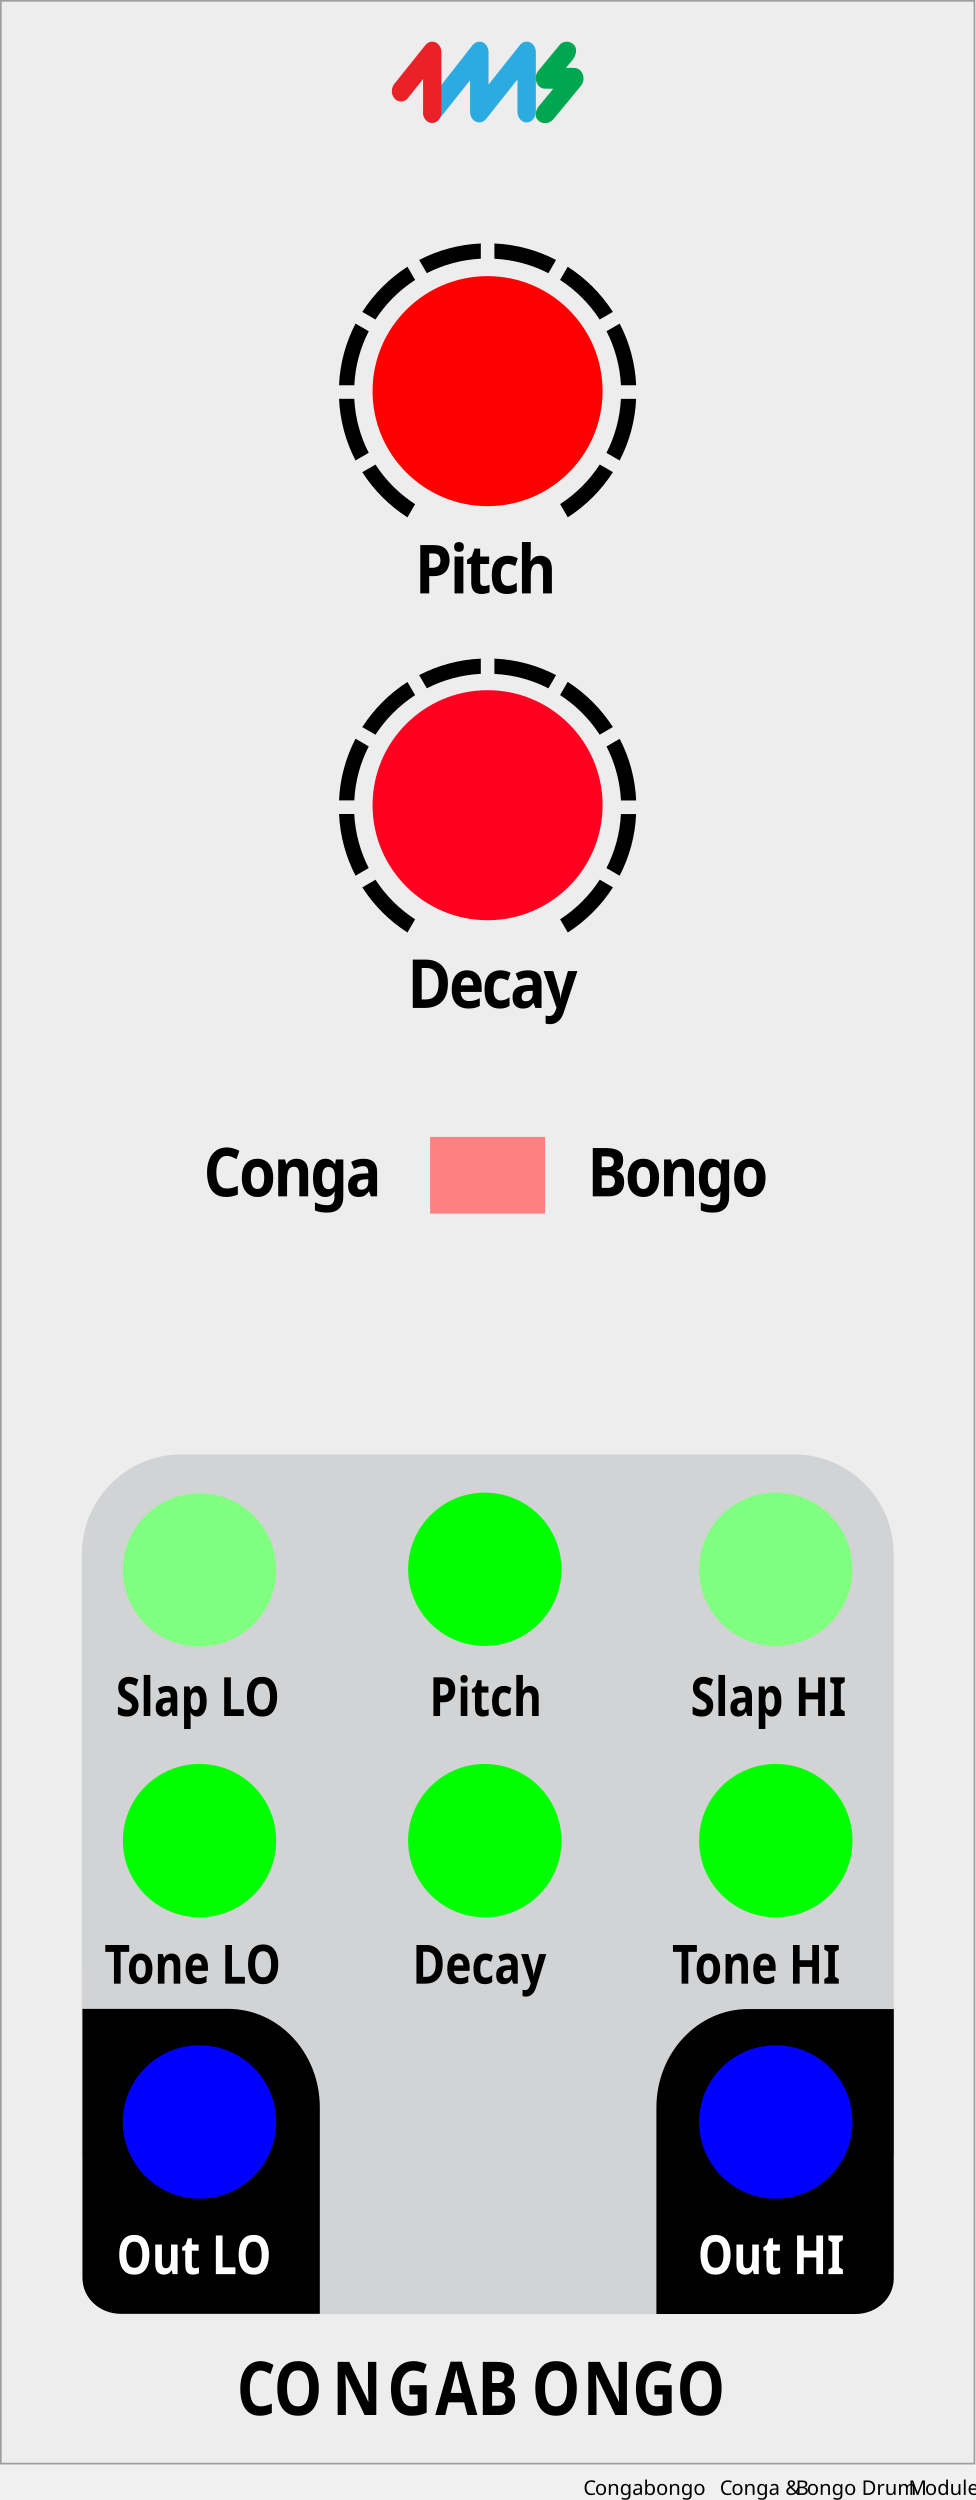
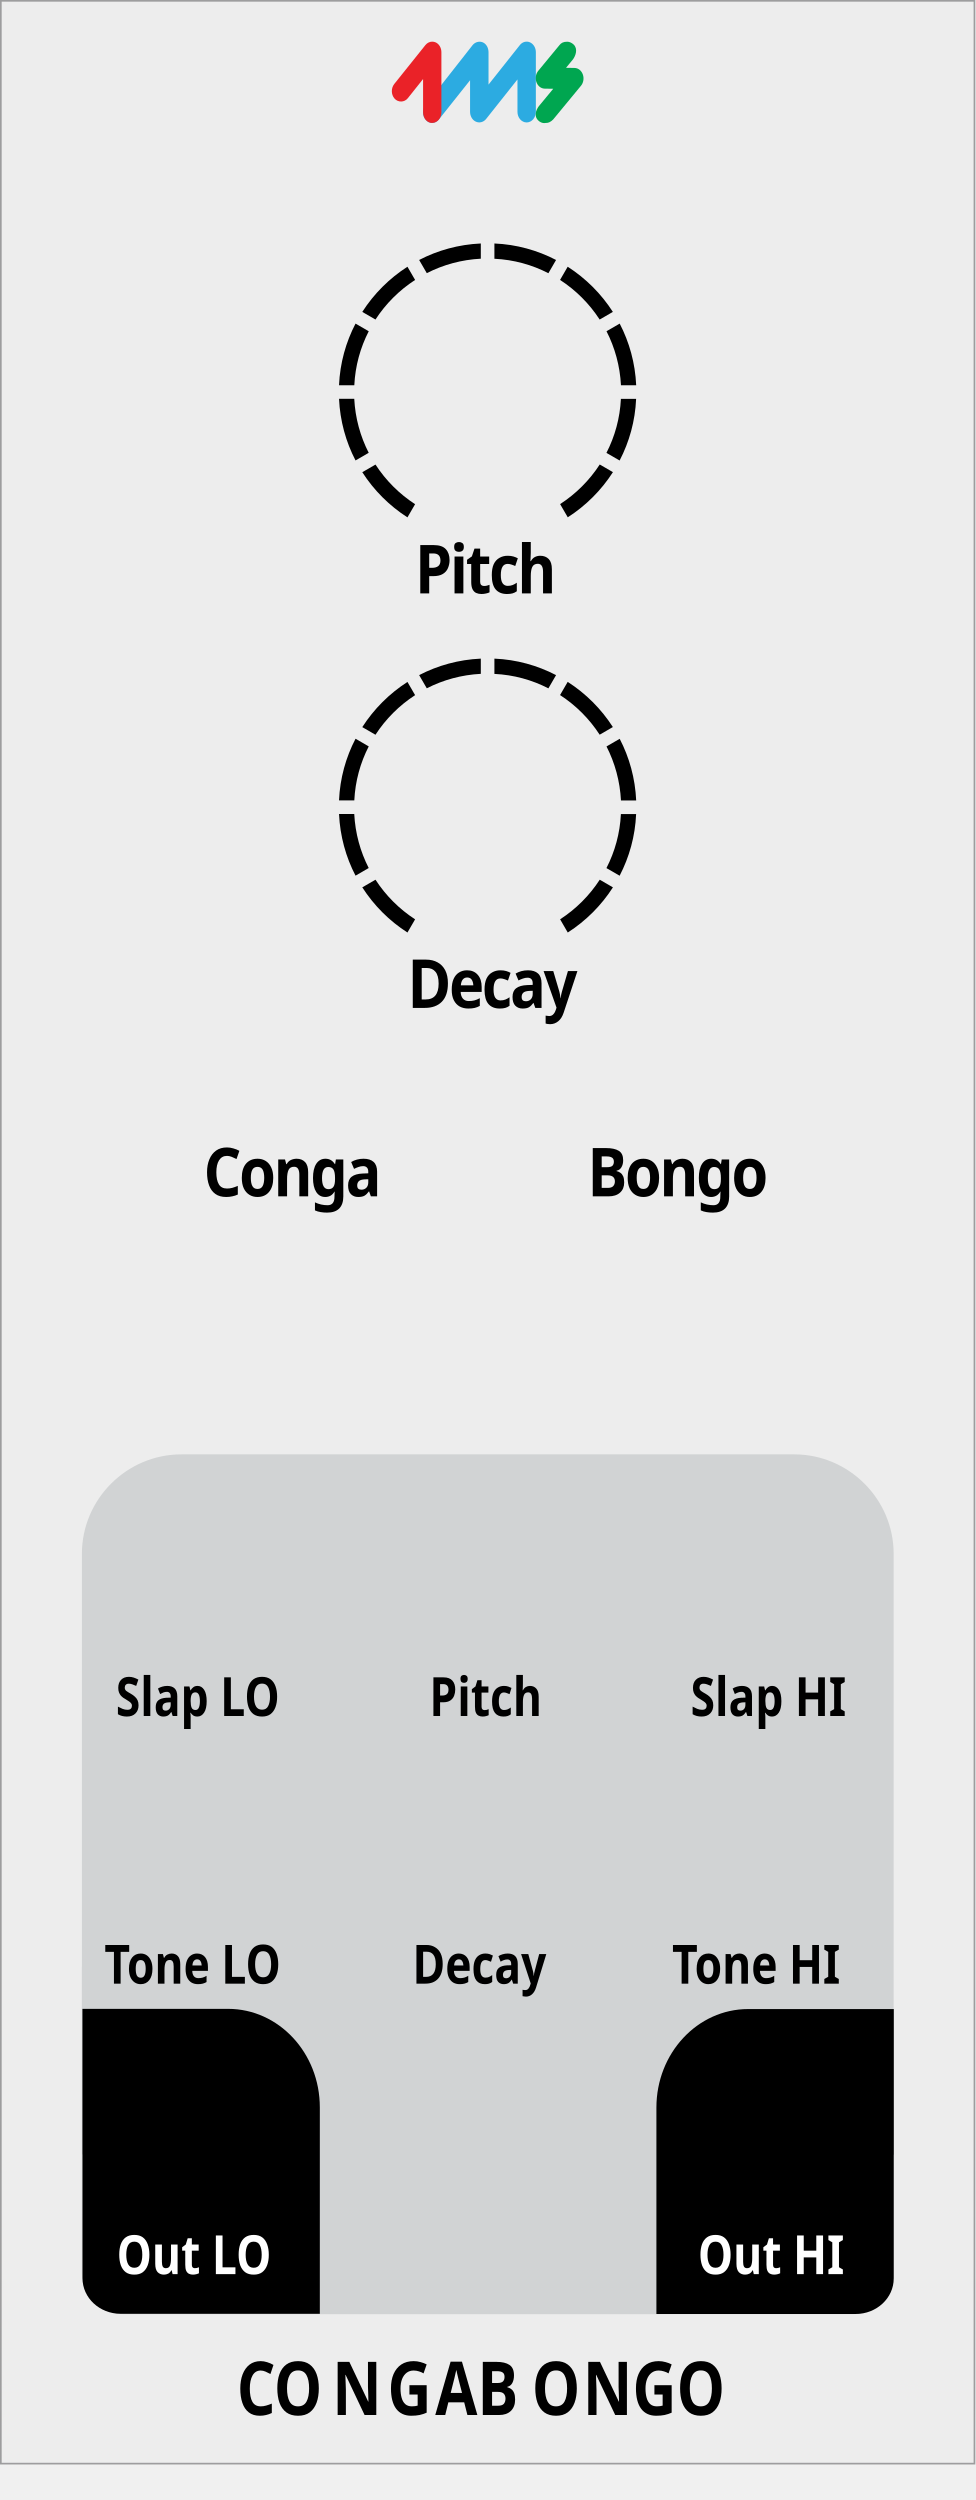
<svg xmlns="http://www.w3.org/2000/svg" width="50.89mm" height="130.44mm" viewBox="0 0 144.25 369.75" version="1.1" id="svg51">
  <defs id="defs51" />
  <g id="faceplate">
    <rect x=".12" y=".12" width="144" height="364.25" style="fill: #ededed; stroke: #9d9d9e; stroke-miterlimit: 10; stroke-width: .25px;" id="rect1" />
    <path d="M12.61,291.83v-62.01c0-7.82,6.4-14.22,14.22-14.22h90.62c7.82,0,14.22,6.4,14.22,14.22v62.01-.93,45.22c0,3.11-2.54,5.65-5.65,5.65H18.25c-3.11,0-5.65-2.54-5.65-5.65v-45.22" style="fill: #d1d3d4; stroke: #d1d3d4; stroke-miterlimit: 10;" id="path1" />
    <path d="M132.19,318.66v-21.52h-21.54c-7.49,0-13.57,6.52-13.57,14.57v30.53h15.07s0,0,0,0h14.39c3.12,0,5.64-2.36,5.64-5.25v-18.39.08Z" id="path2" />
    <g id="g12">
      <path d="M81.11,40.4l1.13-1.95c-2.75-1.43-5.84-2.3-9.12-2.44v2.26c2.87.14,5.57.89,7.99,2.14Z" id="path3" />
      <path d="M88.69,47.26l1.95-1.13c-1.72-2.68-4-4.96-6.68-6.68l-1.13,1.95c2.34,1.52,4.33,3.51,5.85,5.85Z" id="path4" />
      <path d="M61.39,41.4l-1.13-1.95c-2.68,1.72-4.96,4-6.68,6.68l1.95,1.13c1.52-2.34,3.51-4.33,5.85-5.85Z" id="path5" />
      <path d="M91.83,56.98h2.26c-.15-3.28-1.01-6.37-2.44-9.12l-1.95,1.13c1.24,2.42,1.99,5.13,2.14,8Z" id="path6" />
      <path d="M71.11,38.27v-2.26c-3.28.15-6.37,1.01-9.12,2.44l1.13,1.95c2.42-1.24,5.13-1.99,8-2.14Z" id="path7" />
      <path d="M55.53,68.71l-1.95,1.13c1.72,2.68,4,4.96,6.68,6.68l1.13-1.95c-2.34-1.52-4.33-3.51-5.85-5.85Z" id="path8" />
      <path d="M82.84,74.56l1.13,1.95c2.68-1.72,4.96-4,6.68-6.68l-1.95-1.13c-1.52,2.34-3.51,4.33-5.85,5.85Z" id="path9" />
      <path d="M91.83,58.98c-.14,2.87-.89,5.57-2.14,8l1.95,1.13c1.43-2.75,2.3-5.84,2.44-9.12h-2.26Z" id="path10" />
      <path d="M52.4,58.98h-2.26c.15,3.28,1.01,6.37,2.44,9.12l1.95-1.13c-1.24-2.42-1.99-5.13-2.14-8Z" id="path11" />
      <path d="M54.53,48.99l-1.95-1.13c-1.43,2.75-2.3,5.84-2.44,9.12h2.26c.14-2.87.89-5.57,2.14-8Z" id="path12" />
    </g>
    <g id="g22">
      <path d="M81.11,101.8l1.13-1.95c-2.75-1.43-5.84-2.3-9.12-2.44v2.26c2.87.14,5.57.89,7.99,2.14Z" id="path13" />
      <path d="M88.69,108.66l1.95-1.13c-1.72-2.68-4-4.96-6.68-6.68l-1.13,1.95c2.34,1.52,4.33,3.51,5.85,5.85Z" id="path14" />
      <path d="M61.39,102.81l-1.13-1.95c-2.68,1.72-4.96,4-6.68,6.68l1.95,1.13c1.52-2.34,3.51-4.33,5.85-5.85Z" id="path15" />
      <path d="M91.83,118.39h2.26c-.15-3.28-1.01-6.37-2.44-9.12l-1.95,1.13c1.24,2.42,1.99,5.13,2.14,8Z" id="path16" />
      <path d="M71.11,99.67v-2.26c-3.28.15-6.37,1.01-9.12,2.44l1.13,1.95c2.42-1.24,5.13-1.99,8-2.14Z" id="path17" />
      <path d="M55.53,130.11l-1.95,1.13c1.72,2.68,4,4.96,6.68,6.68l1.13-1.95c-2.34-1.52-4.33-3.51-5.85-5.85Z" id="path18" />
      <path d="M82.84,135.97l1.13,1.95c2.68-1.72,4.96-4,6.68-6.68l-1.95-1.13c-1.52,2.34-3.51,4.33-5.85,5.85Z" id="path19" />
      <path d="M91.83,120.39c-.14,2.87-.89,5.57-2.14,8l1.95,1.13c1.43-2.75,2.3-5.84,2.44-9.12h-2.26Z" id="path20" />
      <path d="M52.4,120.39h-2.26c.15,3.28,1.01,6.37,2.44,9.12l1.95-1.13c-1.24-2.42-1.99-5.13-2.14-8Z" id="path21" />
      <path d="M54.53,110.39l-1.95-1.13c-1.43,2.75-2.3,5.84-2.44,9.12h2.26c.14-2.87.89-5.57,2.14-8Z" id="path22" />
    </g>
    <g id="g25">
      <path d="M63.93,18.19c-.37,0-.71-.17-.97-.47-.51-.6-.52-1.54-.04-2.16l6.97-8.88c.38-.48,1.05-.65,1.57-.39.5.25.79.82.79,1.45v4.77l4.64-5.85c.38-.48,1.01-.64,1.53-.38.5.25.83.81.83,1.44v8.82c0,.86-.61,1.57-1.36,1.57s-1.36-.7-1.36-1.57v-4.79l-4.64,5.85c-.38.48-1.01.64-1.54.38-.5-.24-.83-.81-.83-1.44v-4.67l-4.61,5.8c-.26.32-.62.51-1,.51h0Z" style="fill: #2cabe1;" id="path23" />
      <path d="M63.92,18.19c-.75,0-1.35-.7-1.35-1.57v-4.93l-2.26,2.84c-.5.63-1.44.65-1.97.04-.51-.6-.52-1.53-.03-2.15l4.61-5.76c.26-.32.63-.5,1-.5.18,0,.37.04.54.12.5.25.82.81.82,1.44v8.89c0,.86-.61,1.57-1.36,1.57h0Z" style="fill: #ea2228;" id="path24" />
      <path d="M80.52,18.21h0c-.35,0-.68-.15-.94-.42-.76-.78-.14-1.84.29-2.3l1.95-2.36-1.26-.02c-.56-.01-1.04-.4-1.24-1-.19-.56-.07-1.21.29-1.64l3.16-3.83c.23-.28.55-.48,1.13-.47.33,0,.67.17.92.4.71.66.29,1.7-.07,2.2l-1.04,1.26,1.26.02c.56.01,1.04.4,1.24,1,.19.56.07,1.21-.29,1.64l-4.1,4.97c-.35.35-.65.55-1.3.54h0Z" style="fill: #00a650;" id="path25" />
    </g>
    <path d="M12.19,318.63v-21.52h1.14s20.4,0,20.4,0c7.49,0,13.57,6.52,13.57,14.57v30.07s0,.46,0,.46h-15.07s0,0,0,0h-14.39c-3.12,0-5.64-2.36-5.64-5.25v-9.31s0-9.08,0-9.08v.08Z" id="path26" />
    <text transform="translate(30.11 176.94) scale(.88 1)" style="font-family: GillSans-Bold, 'Gill Sans'; font-size: 10px; font-weight: 700; letter-spacing: -.04em;" id="text26">
      <tspan x="0" y="0" id="tspan26">Conga</tspan>
    </text>
    <text transform="translate(61.36 87.76) scale(.88 1)" style="font-family: GillSans-Bold, 'Gill Sans'; font-size: 10px; font-weight: 700; letter-spacing: -.04em;" id="text27">
      <tspan x="0" y="0" id="tspan27">Pitch</tspan>
    </text>
    <text transform="translate(86.87 176.94) scale(.88 1)" style="font-family: GillSans-Bold, 'Gill Sans'; font-size: 10px; font-weight: 700; letter-spacing: -.04em;" id="text28">
      <tspan x="0" y="0" id="tspan28">Bongo</tspan>
    </text>
    <text transform="translate(60.25 149.07) scale(.88 1)" style="font-family: GillSans-Bold, 'Gill Sans'; font-size: 10px; font-weight: 700; letter-spacing: -.04em;" id="text29">
      <tspan x="0" y="0" id="tspan29">Decay</tspan>
    </text>
    <text transform="translate(17.13 253.8) scale(.82 1)" style="font-family: GillSans-Bold, 'Gill Sans'; font-size: 8px; font-weight: 700;" id="text30">
      <tspan x="0" y="0" id="tspan30">Slap LO</tspan>
    </text>
    <text transform="translate(15.44 293.38) scale(.82 1)" style="font-family: GillSans-Bold, 'Gill Sans'; font-size: 8px; font-weight: 700;" id="text31">
      <tspan x="0" y="0" id="tspan31">Tone LO</tspan>
    </text>
    <text transform="translate(17.25 336.34) scale(.82 1)" style="fill: #fff; font-family: GillSans-Bold, 'Gill Sans'; font-size: 8px; font-weight: 700;" id="text32">
      <tspan x="0" y="0" id="tspan32">Out LO</tspan>
    </text>
    <text transform="translate(103.21 336.34) scale(.82 1)" style="fill: #fff; font-family: GillSans-Bold, 'Gill Sans'; font-size: 8px; font-weight: 700;" id="text33">
      <tspan x="0" y="0" id="tspan33">Out HI</tspan>
    </text>
    <text transform="translate(102.13 253.8) scale(.82 1)" style="font-family: GillSans-Bold, 'Gill Sans'; font-size: 8px; font-weight: 700;" id="text34">
      <tspan x="0" y="0" id="tspan34">Slap HI</tspan>
    </text>
    <text transform="translate(99.4 293.38) scale(.82 1)" style="font-family: GillSans-Bold, 'Gill Sans'; font-size: 8px; font-weight: 700;" id="text35">
      <tspan x="0" y="0" id="tspan35">Tone HI</tspan>
    </text>
    <text transform="translate(63.51 253.8) scale(.82 1)" style="font-family: GillSans-Bold, 'Gill Sans'; font-size: 8px; font-weight: 700;" id="text36">
      <tspan x="0" y="0" id="tspan36">Pitch</tspan>
    </text>
    <text transform="translate(61 293.38) scale(.82 1)" style="font-family: GillSans-Bold, 'Gill Sans'; font-size: 8px; font-weight: 700;" id="text37">
      <tspan x="0" y="0" id="tspan37">Decay</tspan>
    </text>
    <text transform="translate(35.01 357.18) scale(.82 1)" style="font-family: GillSans-Bold, 'Gill Sans'; font-size: 11px; font-weight: 700;" id="text43">
      <tspan x="0" y="0" style="letter-spacing: -.01em;" id="tspan38">CO</tspan>
      <tspan x="17.22" y="0" id="tspan39">N</tspan>
      <tspan x="27.18" y="0" style="letter-spacing: -.01em;" id="tspan40">G</tspan>
      <tspan x="35.81" y="0" id="tspan41">AB</tspan>
      <tspan x="53.21" y="0" style="letter-spacing: -.01em;" id="tspan42">O</tspan>
      <tspan x="62.42" y="0" id="tspan43">NGO</tspan>
    </text>
  </g>
-   <g id="components">
-     <circle id="Out_HI" data-name="Out HI" cx="114.74" cy="313.84" r="11.34" style="fill: blue;" />
-     <circle id="Out_LO" data-name="Out LO" cx="29.51" cy="313.84" r="11.34" style="fill: blue;" />
-     <circle id="Tone_HI" data-name="Tone HI" cx="114.74" cy="272.23" r="11.34" style="fill: lime;" />
-     <circle id="Decay_CV" data-name="Decay CV" cx="71.7" cy="272.23" r="11.34" style="fill: lime;" />
-     <circle id="Tone_LO" data-name="Tone LO" cx="29.51" cy="272.23" r="11.34" style="fill: lime;" />
-     <circle id="Slap_HI" data-name="Slap HI" cx="114.74" cy="232.1" r="11.34" style="fill: #80ff80;" />
-     <circle id="Pitch_CV" data-name="Pitch CV" cx="71.7" cy="232.1" r="11.34" style="fill: lime;" />
-     <circle id="Slap_LO" data-name="Slap LO" cx="29.51" cy="232.2" r="11.34" style="fill: #80ff80;" />
-     <rect id="Mode_Switch_Conga_Bongo" data-name="Mode Switch@Conga@Bongo" x="66.44" y="165.32" width="11.34" height="17.01" transform="translate(-101.71 245.93) rotate(-90)" style="fill: #ff8080;" />
-     <circle id="Decay_MediumBlackKnob" data-name="Decay#MediumBlackKnob" cx="72.11" cy="119.09" r="17.01" style="fill: #ff0020;" />
+   <g id="components" style="display:none">
+     <circle id="Out_HI" data-name="Out HI" cx="114.74" cy="313.84" r="11.34" style="fill:#0000ff" />
+     <circle id="Out_LO" data-name="Out LO" cx="29.51" cy="313.84" r="11.34" style="fill:#0000ff" />
+     <circle id="Tone_HI" data-name="Tone HI" cx="114.74" cy="272.23" r="11.34" style="fill:#00ff00" />
+     <circle id="Decay_CV" data-name="Decay CV" cx="71.7" cy="272.23" r="11.34" style="fill:#00ff00" />
+     <circle id="Tone_LO" data-name="Tone LO" cx="29.51" cy="272.23" r="11.34" style="fill:#00ff00" />
+     <circle id="Slap_HI" data-name="Slap HI" cx="114.74" cy="232.1" r="11.34" style="fill:#80ff80" />
+     <circle id="Pitch_CV" data-name="Pitch CV" cx="71.7" cy="232.1" r="11.34" style="fill:#00ff00" />
+     <circle id="Slap_LO" data-name="Slap LO" cx="29.51" cy="232.2" r="11.34" style="fill:#80ff80" />
+     <rect id="Mode_Switch_Conga_Bongo" data-name="Mode Switch@Conga@Bongo" x="66.44" y="165.32" width="11.34" height="17.01" transform="rotate(-90,72.11,173.82)" style="fill:#ff8080" />
+     <circle id="Decay_MediumBlackKnob" data-name="Decay#MediumBlackKnob" cx="72.11" cy="119.09" r="17.01" style="fill:#ff0020" />
    <circle id="Pitch_MediumBlackKnob" data-name="Pitch#MediumBlackKnob" cx="72.11" cy="57.85" r="17.01" style="fill:#ff0000" />
-     <text id="slug" transform="translate(86.27 369)" style="fill: #010101; font-family: MyriadPro-Regular, 'Myriad Pro'; font-size: 3px;">
-       <tspan x="0" y="0" style="letter-spacing: -.01em;" id="tspan44">C</tspan>
-       <tspan x="1.71" y="0" style="letter-spacing: 0em;" id="tspan45">ongabongo</tspan>
+     <text id="slug" transform="translate(86.27,369)" style="font-size:3px;font-family:MyriadPro-Regular, 'Myriad Pro';fill:#010101">
+       <tspan x="0" y="0" style="letter-spacing:-0.01em" id="tspan44">C</tspan>
+       <tspan x="1.71" y="0" style="letter-spacing:0em" id="tspan45">ongabongo</tspan>
    </text>
-     <text id="modulename" transform="translate(106.45 369)" style="fill: #010101; font-family: MyriadPro-Regular, 'Myriad Pro'; font-size: 3px;">
-       <tspan x="0" y="0" style="letter-spacing: -.01em;" id="tspan46">C</tspan>
-       <tspan x="1.71" y="0" style="letter-spacing: 0em;" id="tspan47">onga &amp; </tspan>
-       <tspan x="11.23" y="0" style="letter-spacing: 0em;" id="tspan48">B</tspan>
-       <tspan x="12.87" y="0" style="letter-spacing: 0em;" id="tspan49">ongo Drum </tspan>
-       <tspan x="27.91" y="0" style="letter-spacing: 0em;" id="tspan50">M</tspan>
-       <tspan x="30.34" y="0" style="letter-spacing: 0em;" id="tspan51">odule</tspan>
+     <text id="modulename" transform="translate(106.45,369)" style="font-size:3px;font-family:MyriadPro-Regular, 'Myriad Pro';fill:#010101">
+       <tspan x="0" y="0" style="letter-spacing:-0.01em" id="tspan46">C</tspan>
+       <tspan x="1.71" y="0" style="letter-spacing:0em" id="tspan47">onga &amp;</tspan>
+       <tspan x="11.23" y="0" style="letter-spacing:0em" id="tspan48">B</tspan>
+       <tspan x="12.87" y="0" style="letter-spacing:0em" id="tspan49">ongo Drum</tspan>
+       <tspan x="27.91" y="0" style="letter-spacing:0em" id="tspan50">M</tspan>
+       <tspan x="30.34" y="0" style="letter-spacing:0em" id="tspan51">odule</tspan>
    </text>
  </g>
</svg>
